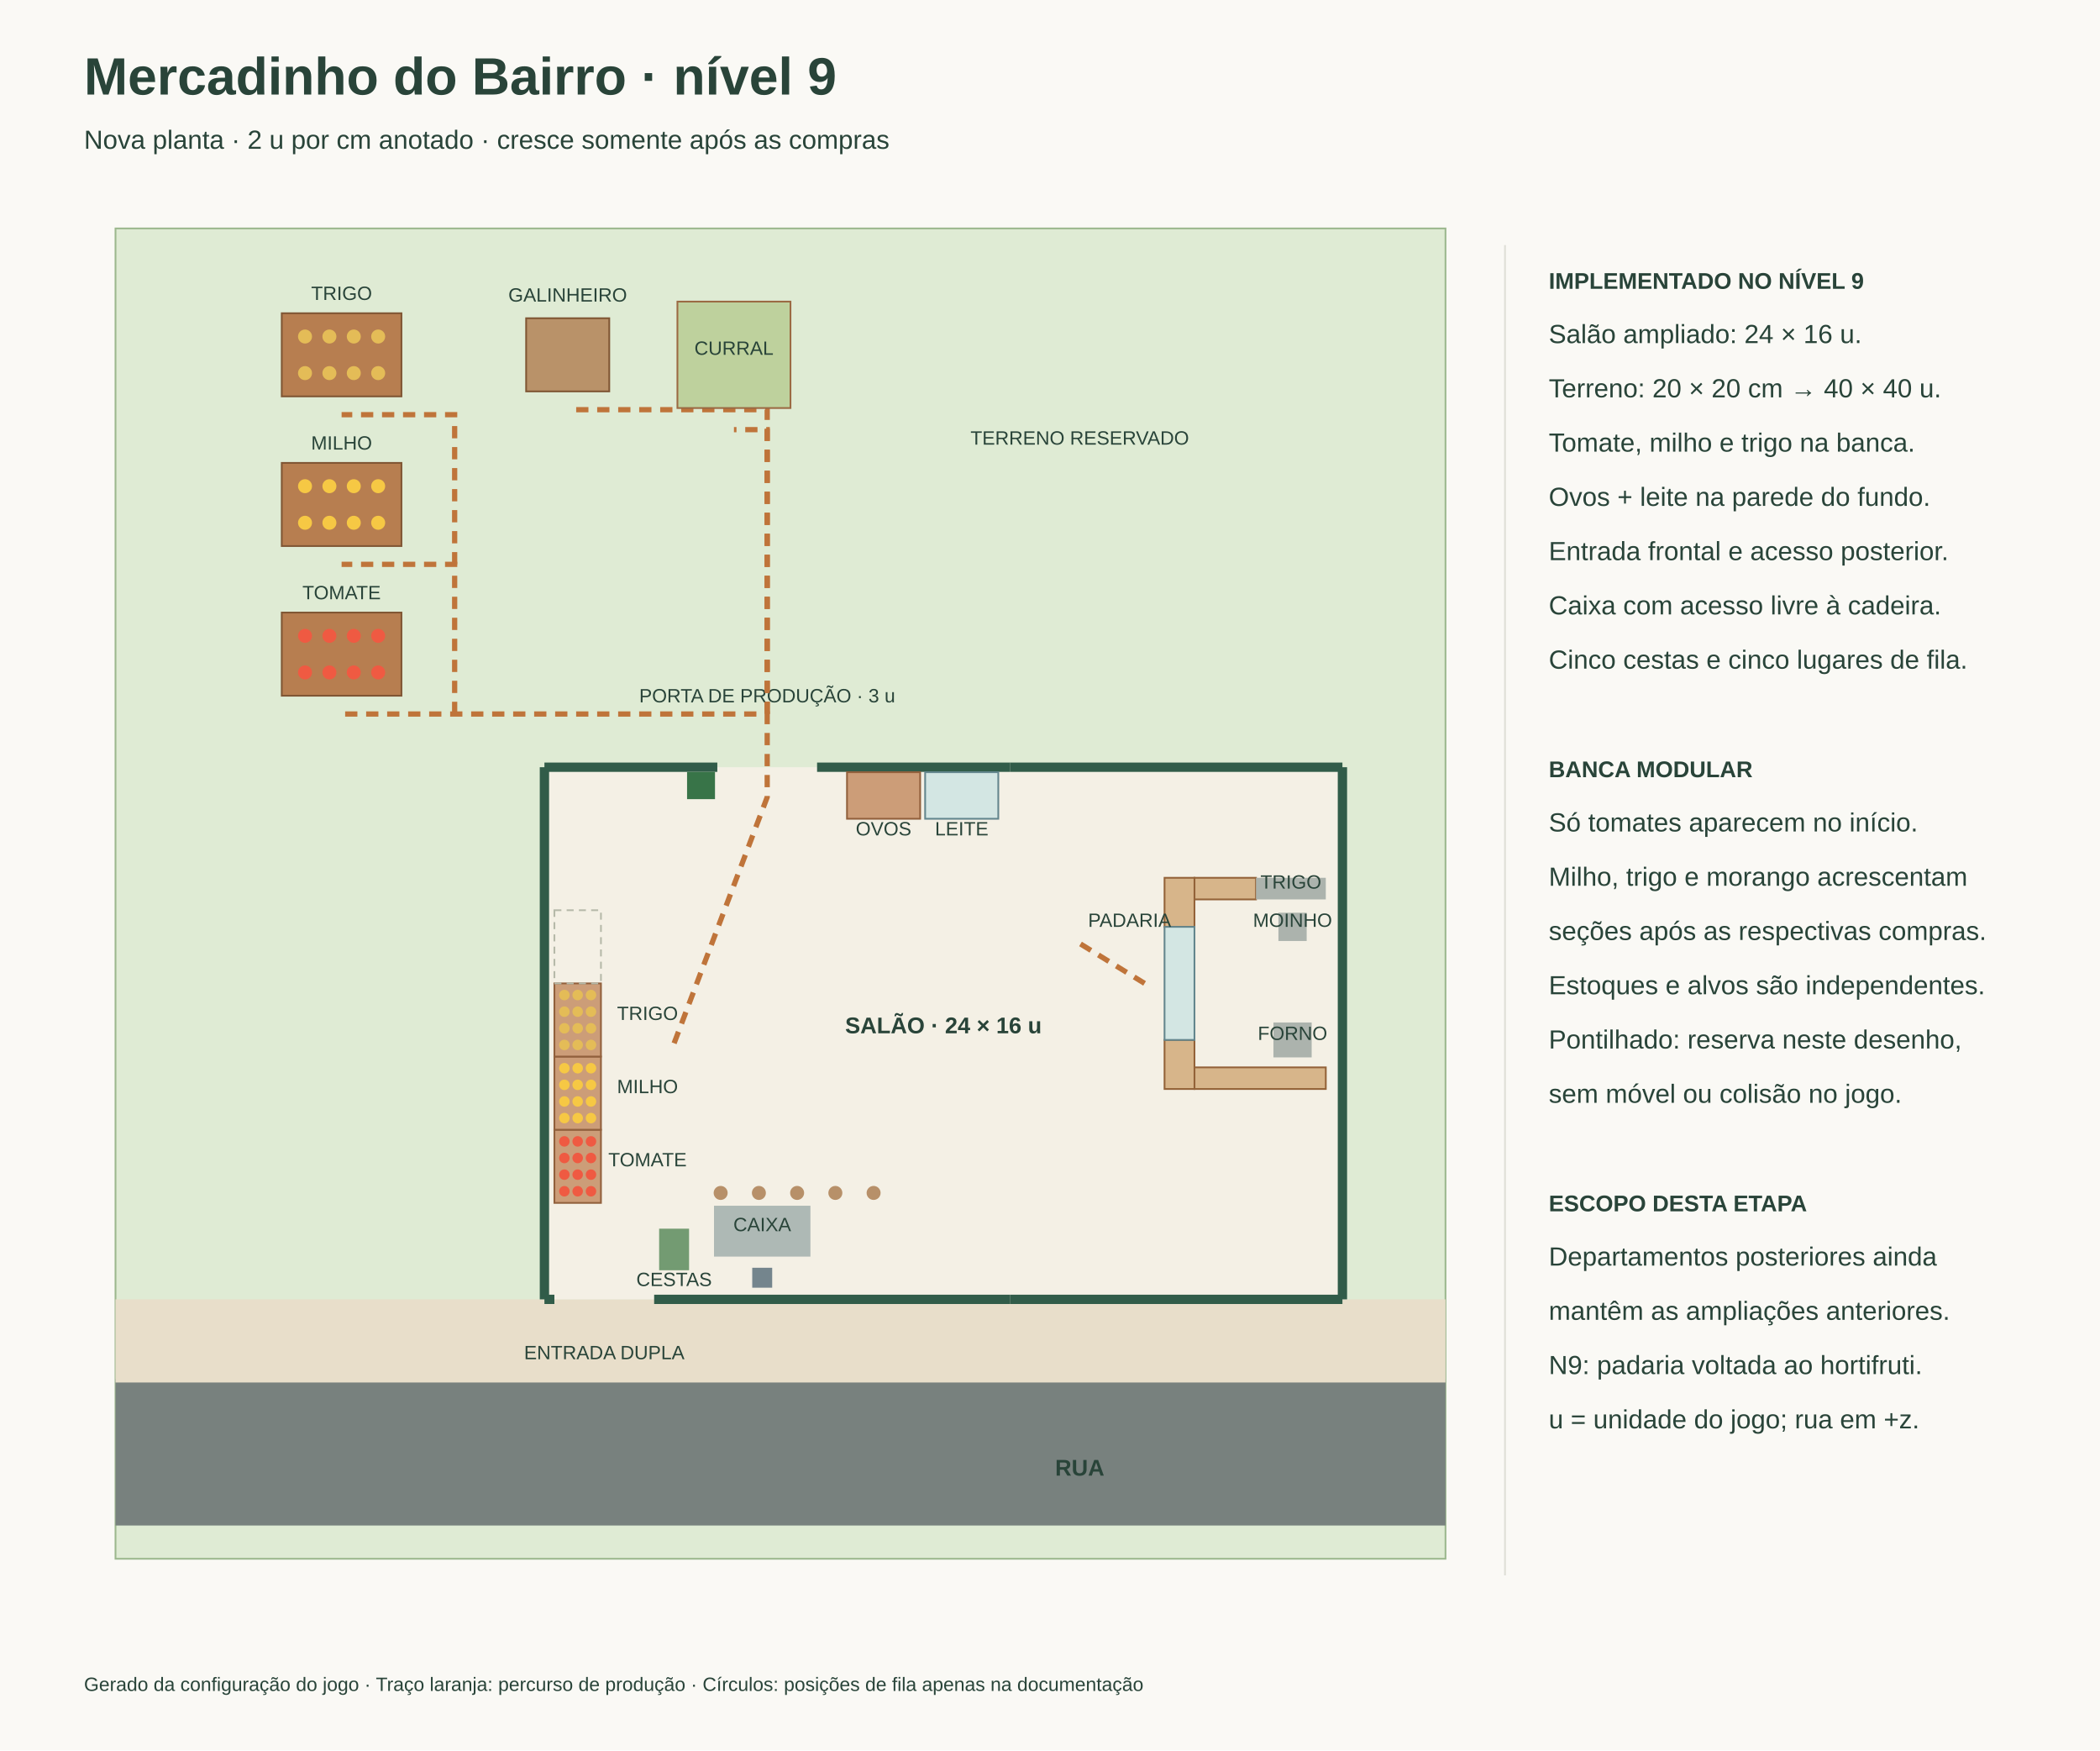
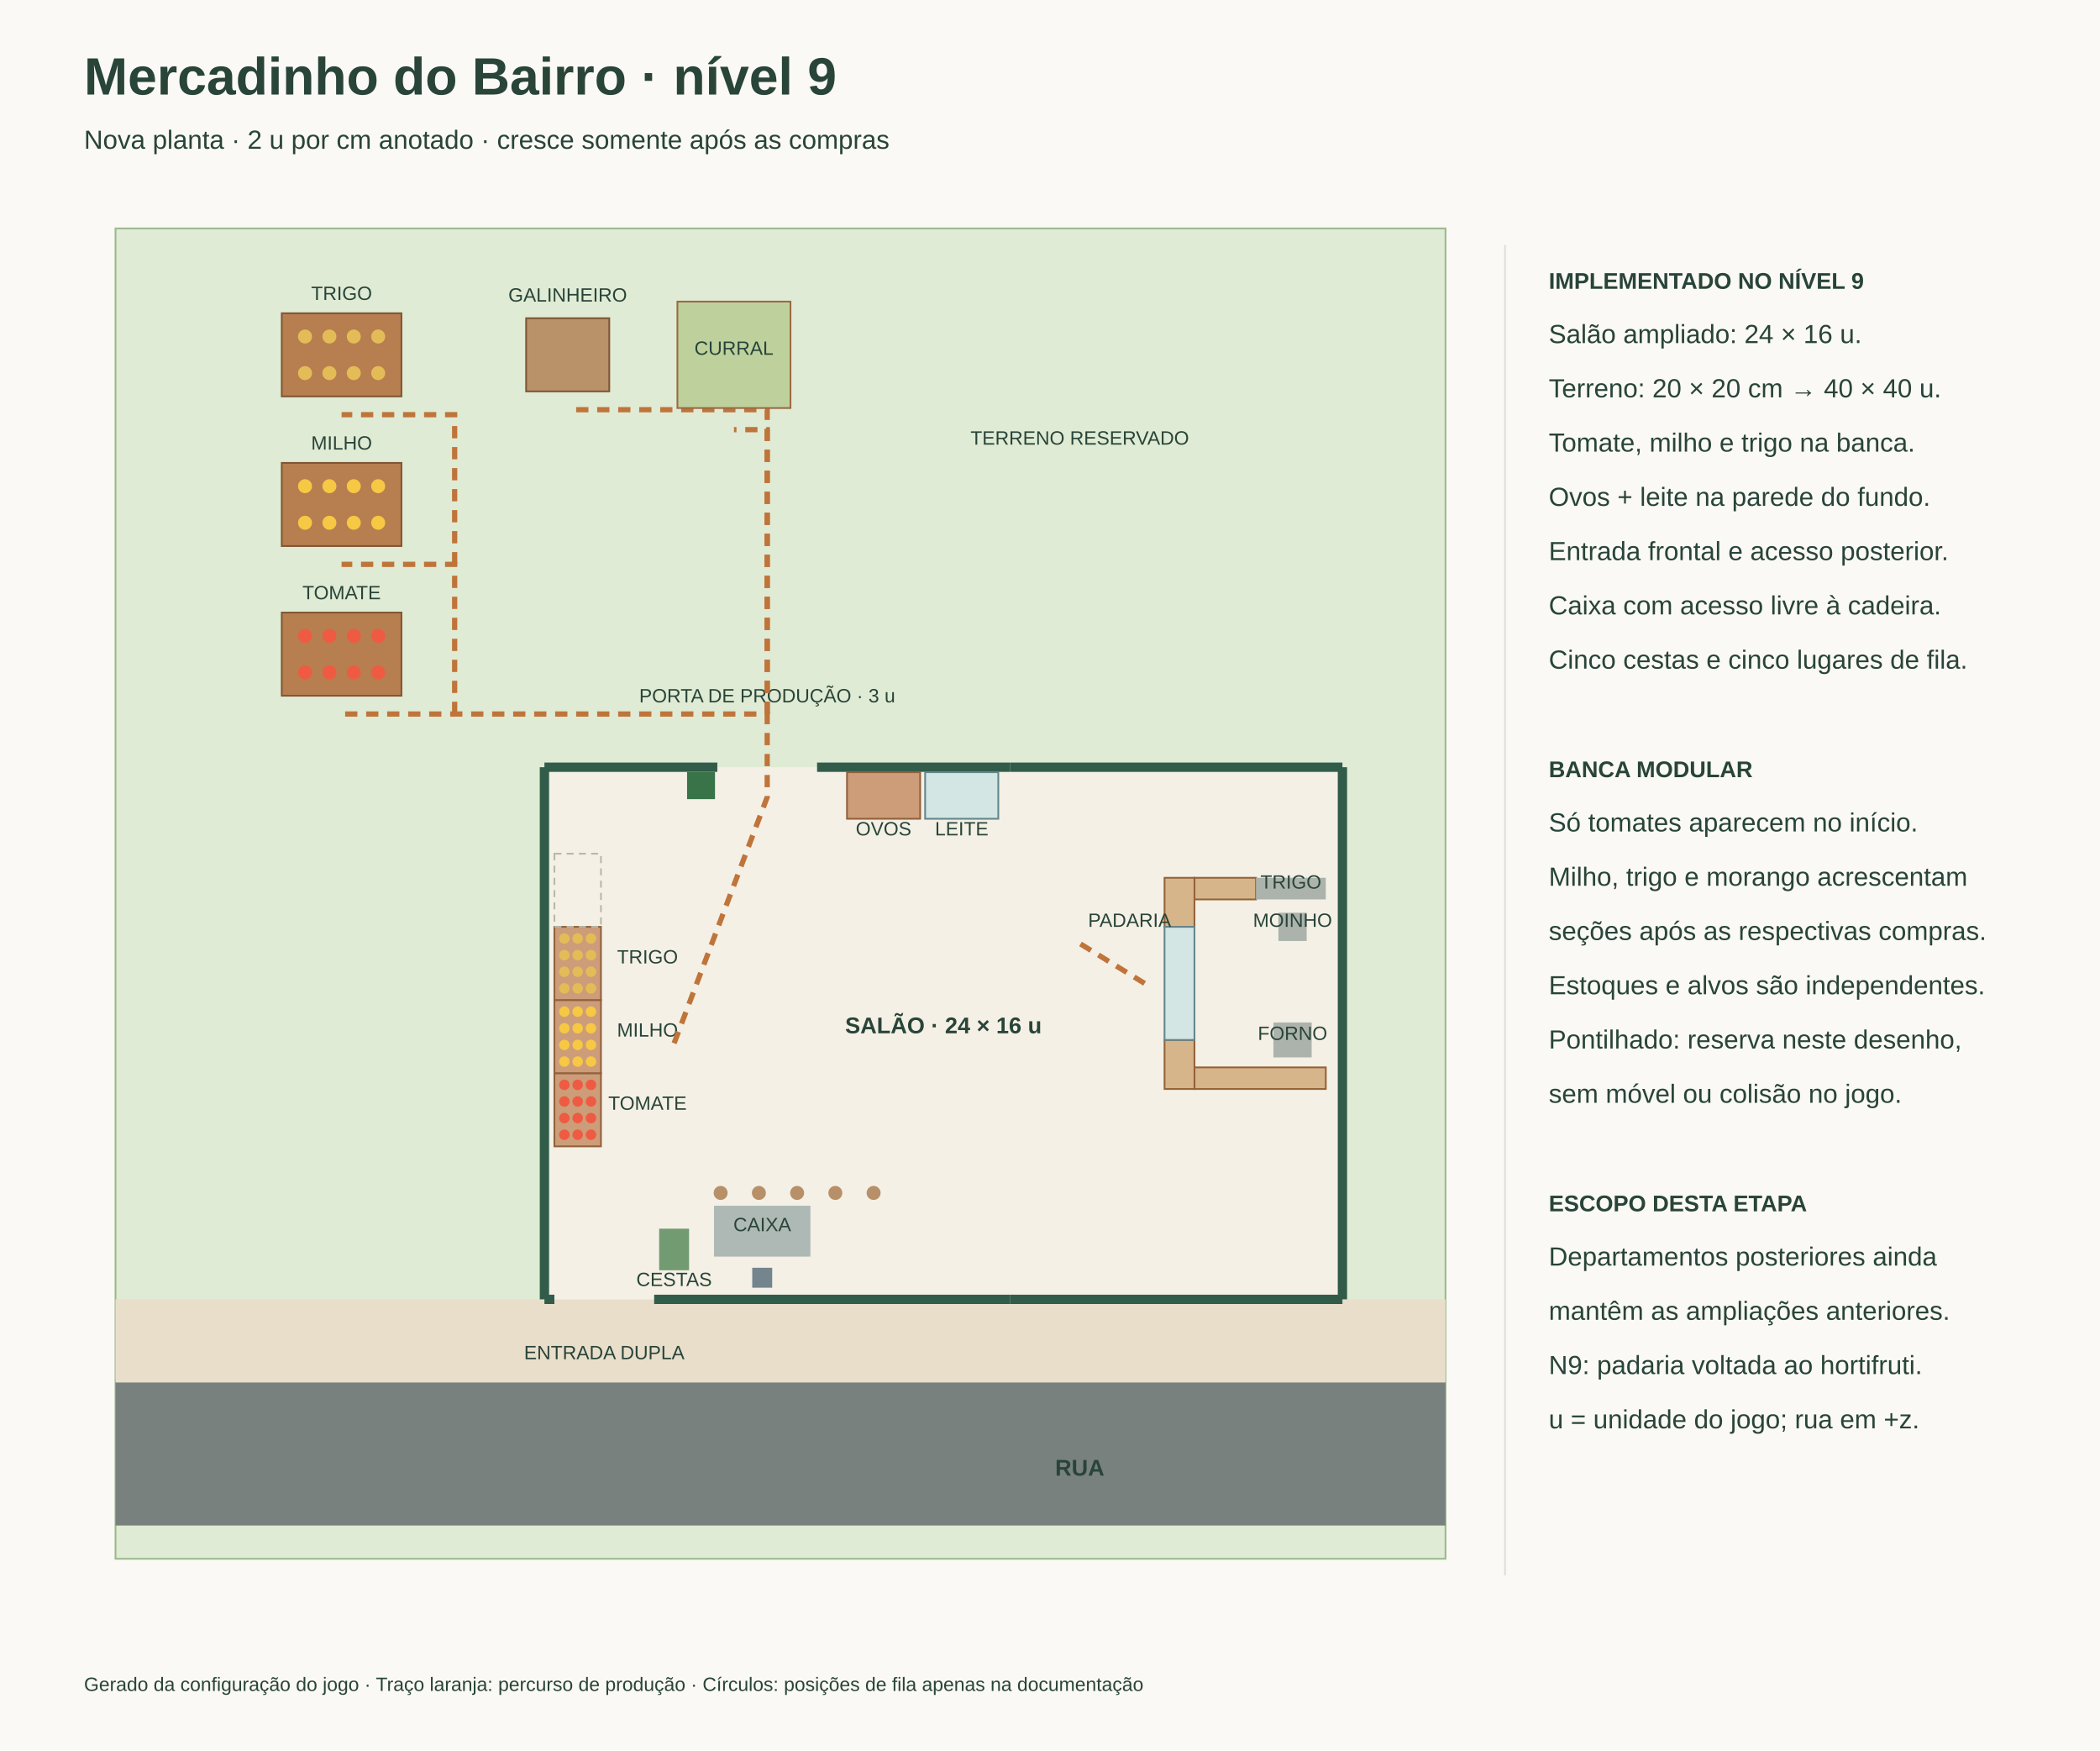
<svg xmlns="http://www.w3.org/2000/svg" width="1200" height="1000" viewBox="0 0 1200 1000" role="img" aria-labelledby="title desc">
  <style>text{font-family:Arial,sans-serif;fill:#294439}.title{font-size:30px;font-weight:bold}.label{font-size:13px;font-weight:bold}.note{font-size:15px}.small{font-size:11px}.wall{fill:#315c49}.route{fill:none;stroke:#bf743a;stroke-width:3;stroke-dasharray:7 5}</style>
  <rect width="1200" height="1000" fill="#faf9f5" />
  <text x="48" y="54" class="title">Mercadinho do Bairro · nível 9</text>
  <text x="48" y="85" class="note">Nova planta · 2 u por cm anotado · cresce somente após as compras</text>
  <rect x="66" y="130.5" width="760" height="760" fill="#dfebd4" stroke="#9cb88e" />
  <rect x="66" y="787.9" width="760" height="83.6" fill="#78817e" />
  <rect x="66" y="742.3" width="760" height="47.5" fill="#e8deca" />
  <text x="617" y="843" text-anchor="middle" class="label">RUA</text>
  <rect x="311.1" y="438.3" width="456" height="304" fill="#f4f0e5" />
  <rect x="311.1" y="435.64" width="98.8" height="5.32" fill="#315c49" />
  <rect x="466.9" y="435.64" width="110.2" height="5.32" fill="#315c49" />
  <rect x="308.44" y="438.3" width="5.32" height="304" fill="#315c49" />
  <rect x="311.1" y="739.64" width="5.7" height="5.32" fill="#315c49" />
  <rect x="373.8" y="739.64" width="203.3" height="5.32" fill="#315c49" />
  <rect x="577.1" y="435.64" width="190" height="5.32" fill="#315c49" />
  <rect x="577.1" y="739.64" width="190" height="5.32" fill="#315c49" />
  <rect x="764.44" y="438.3" width="5.32" height="304" fill="#315c49" />
  <rect x="392.61" y="440.96" width="15.96" height="15.58" fill="#387448" />
  <rect x="376.65" y="701.925" width="17.1" height="23.75" fill="#739b72" />
  <text x="385.2" y="734.7" text-anchor="middle" class="small">CESTAS</text>
  <rect x="408" y="688.815" width="55.1" height="29.07" fill="#aeb9b5" />
  <text x="435.55" y="703.35" text-anchor="middle" class="small">CAIXA</text>
  <rect x="429.85" y="724.25" width="11.4" height="11.4" fill="#74858d" />
-   <rect x="316.8" y="645.4" width="26.6" height="41.8" fill="#cc9d78" stroke="#91603c" />
-   <circle cx="322.5" cy="652.05" r="3" fill="#ef5a42" />
-   <circle cx="330.1" cy="652.05" r="3" fill="#ef5a42" />
-   <circle cx="337.7" cy="652.05" r="3" fill="#ef5a42" />
-   <circle cx="322.5" cy="661.55" r="3" fill="#ef5a42" />
-   <circle cx="330.1" cy="661.55" r="3" fill="#ef5a42" />
-   <circle cx="337.7" cy="661.55" r="3" fill="#ef5a42" />
-   <circle cx="322.5" cy="671.05" r="3" fill="#ef5a42" />
-   <circle cx="330.1" cy="671.05" r="3" fill="#ef5a42" />
-   <circle cx="337.7" cy="671.05" r="3" fill="#ef5a42" />
-   <circle cx="322.5" cy="680.55" r="3" fill="#ef5a42" />
-   <circle cx="330.1" cy="680.55" r="3" fill="#ef5a42" />
-   <circle cx="337.7" cy="680.55" r="3" fill="#ef5a42" />
-   <text x="370" y="666.3" text-anchor="middle" class="small">TOMATE</text>
+   <rect x="316.8" y="613.1" width="26.6" height="41.8" fill="#cc9d78" stroke="#91603c" />
+   <circle cx="322.5" cy="619.75" r="3" fill="#ef5a42" />
+   <circle cx="330.1" cy="619.75" r="3" fill="#ef5a42" />
+   <circle cx="337.7" cy="619.75" r="3" fill="#ef5a42" />
+   <circle cx="322.5" cy="629.25" r="3" fill="#ef5a42" />
+   <circle cx="330.1" cy="629.25" r="3" fill="#ef5a42" />
+   <circle cx="337.7" cy="629.25" r="3" fill="#ef5a42" />
+   <circle cx="322.5" cy="638.75" r="3" fill="#ef5a42" />
+   <circle cx="330.1" cy="638.75" r="3" fill="#ef5a42" />
+   <circle cx="337.7" cy="638.75" r="3" fill="#ef5a42" />
+   <circle cx="322.5" cy="648.25" r="3" fill="#ef5a42" />
+   <circle cx="330.1" cy="648.25" r="3" fill="#ef5a42" />
+   <circle cx="337.7" cy="648.25" r="3" fill="#ef5a42" />
+   <text x="370" y="634" text-anchor="middle" class="small">TOMATE</text>
  <rect x="161" y="349.95" width="68.4" height="47.5" fill="#b77e50" stroke="#805634" />
  <circle cx="174.3" cy="363.25" r="4" fill="#ef5a42" />
  <circle cx="188.233" cy="363.25" r="4" fill="#ef5a42" />
  <circle cx="202.167" cy="363.25" r="4" fill="#ef5a42" />
  <circle cx="216.1" cy="363.25" r="4" fill="#ef5a42" />
  <circle cx="174.3" cy="384.15" r="4" fill="#ef5a42" />
  <circle cx="188.233" cy="384.15" r="4" fill="#ef5a42" />
  <circle cx="202.167" cy="384.15" r="4" fill="#ef5a42" />
  <circle cx="216.1" cy="384.15" r="4" fill="#ef5a42" />
  <text x="195.2" y="342.35" text-anchor="middle" class="small">TOMATE</text>
-   <rect x="316.8" y="603.6" width="26.6" height="41.8" fill="#cc9d78" stroke="#91603c" />
-   <circle cx="322.5" cy="610.25" r="3" fill="#f6c844" />
-   <circle cx="330.1" cy="610.25" r="3" fill="#f6c844" />
-   <circle cx="337.7" cy="610.25" r="3" fill="#f6c844" />
-   <circle cx="322.5" cy="619.75" r="3" fill="#f6c844" />
-   <circle cx="330.1" cy="619.75" r="3" fill="#f6c844" />
-   <circle cx="337.7" cy="619.75" r="3" fill="#f6c844" />
-   <circle cx="322.5" cy="629.25" r="3" fill="#f6c844" />
-   <circle cx="330.1" cy="629.25" r="3" fill="#f6c844" />
-   <circle cx="337.7" cy="629.25" r="3" fill="#f6c844" />
-   <circle cx="322.5" cy="638.75" r="3" fill="#f6c844" />
-   <circle cx="330.1" cy="638.75" r="3" fill="#f6c844" />
-   <circle cx="337.7" cy="638.75" r="3" fill="#f6c844" />
-   <text x="370" y="624.5" text-anchor="middle" class="small">MILHO</text>
+   <rect x="316.8" y="571.3" width="26.6" height="41.8" fill="#cc9d78" stroke="#91603c" />
+   <circle cx="322.5" cy="577.95" r="3" fill="#f6c844" />
+   <circle cx="330.1" cy="577.95" r="3" fill="#f6c844" />
+   <circle cx="337.7" cy="577.95" r="3" fill="#f6c844" />
+   <circle cx="322.5" cy="587.45" r="3" fill="#f6c844" />
+   <circle cx="330.1" cy="587.45" r="3" fill="#f6c844" />
+   <circle cx="337.7" cy="587.45" r="3" fill="#f6c844" />
+   <circle cx="322.5" cy="596.95" r="3" fill="#f6c844" />
+   <circle cx="330.1" cy="596.95" r="3" fill="#f6c844" />
+   <circle cx="337.7" cy="596.95" r="3" fill="#f6c844" />
+   <circle cx="322.5" cy="606.45" r="3" fill="#f6c844" />
+   <circle cx="330.1" cy="606.45" r="3" fill="#f6c844" />
+   <circle cx="337.7" cy="606.45" r="3" fill="#f6c844" />
+   <text x="370" y="592.2" text-anchor="middle" class="small">MILHO</text>
  <rect x="161" y="264.45" width="68.4" height="47.5" fill="#b77e50" stroke="#805634" />
  <circle cx="174.3" cy="277.75" r="4" fill="#f6c844" />
  <circle cx="188.233" cy="277.75" r="4" fill="#f6c844" />
  <circle cx="202.167" cy="277.75" r="4" fill="#f6c844" />
  <circle cx="216.1" cy="277.75" r="4" fill="#f6c844" />
  <circle cx="174.3" cy="298.65" r="4" fill="#f6c844" />
  <circle cx="188.233" cy="298.65" r="4" fill="#f6c844" />
  <circle cx="202.167" cy="298.65" r="4" fill="#f6c844" />
  <circle cx="216.1" cy="298.65" r="4" fill="#f6c844" />
  <text x="195.2" y="256.85" text-anchor="middle" class="small">MILHO</text>
-   <rect x="316.8" y="561.8" width="26.6" height="41.8" fill="#cc9d78" stroke="#91603c" />
-   <circle cx="322.5" cy="568.45" r="3" fill="#e4bc57" />
-   <circle cx="330.1" cy="568.45" r="3" fill="#e4bc57" />
-   <circle cx="337.7" cy="568.45" r="3" fill="#e4bc57" />
-   <circle cx="322.5" cy="577.95" r="3" fill="#e4bc57" />
-   <circle cx="330.1" cy="577.95" r="3" fill="#e4bc57" />
-   <circle cx="337.7" cy="577.95" r="3" fill="#e4bc57" />
-   <circle cx="322.5" cy="587.45" r="3" fill="#e4bc57" />
-   <circle cx="330.1" cy="587.45" r="3" fill="#e4bc57" />
-   <circle cx="337.7" cy="587.45" r="3" fill="#e4bc57" />
-   <circle cx="322.5" cy="596.95" r="3" fill="#e4bc57" />
-   <circle cx="330.1" cy="596.95" r="3" fill="#e4bc57" />
-   <circle cx="337.7" cy="596.95" r="3" fill="#e4bc57" />
-   <text x="370" y="582.7" text-anchor="middle" class="small">TRIGO</text>
+   <rect x="316.8" y="529.5" width="26.6" height="41.8" fill="#cc9d78" stroke="#91603c" />
+   <circle cx="322.5" cy="536.15" r="3" fill="#e4bc57" />
+   <circle cx="330.1" cy="536.15" r="3" fill="#e4bc57" />
+   <circle cx="337.7" cy="536.15" r="3" fill="#e4bc57" />
+   <circle cx="322.5" cy="545.65" r="3" fill="#e4bc57" />
+   <circle cx="330.1" cy="545.65" r="3" fill="#e4bc57" />
+   <circle cx="337.7" cy="545.65" r="3" fill="#e4bc57" />
+   <circle cx="322.5" cy="555.15" r="3" fill="#e4bc57" />
+   <circle cx="330.1" cy="555.15" r="3" fill="#e4bc57" />
+   <circle cx="337.7" cy="555.15" r="3" fill="#e4bc57" />
+   <circle cx="322.5" cy="564.65" r="3" fill="#e4bc57" />
+   <circle cx="330.1" cy="564.65" r="3" fill="#e4bc57" />
+   <circle cx="337.7" cy="564.65" r="3" fill="#e4bc57" />
+   <text x="370" y="550.4" text-anchor="middle" class="small">TRIGO</text>
  <rect x="161" y="178.95" width="68.4" height="47.5" fill="#b77e50" stroke="#805634" />
  <circle cx="174.3" cy="192.25" r="4" fill="#e4bc57" />
  <circle cx="188.233" cy="192.25" r="4" fill="#e4bc57" />
  <circle cx="202.167" cy="192.25" r="4" fill="#e4bc57" />
  <circle cx="216.1" cy="192.25" r="4" fill="#e4bc57" />
  <circle cx="174.3" cy="213.15" r="4" fill="#e4bc57" />
  <circle cx="188.233" cy="213.15" r="4" fill="#e4bc57" />
  <circle cx="202.167" cy="213.15" r="4" fill="#e4bc57" />
  <circle cx="216.1" cy="213.15" r="4" fill="#e4bc57" />
  <text x="195.2" y="171.35" text-anchor="middle" class="small">TRIGO</text>
  <path d="M385.2,596L438.4,455.4L438.4,407.9L195.2,407.9" class="route" />
  <path d="M259.8,322.4L259.8,236.9L195.2,236.9" class="route" />
  <path d="M259.8,407.9L259.8,322.4L195.2,322.4" class="route" />
  <rect x="484" y="441.15" width="41.8" height="26.6" fill="#cc9d78" stroke="#91603c" />
  <text x="504.9" y="477.25" text-anchor="middle" class="small">OVOS</text>
  <rect x="300.65" y="181.8" width="47.5" height="41.8" fill="#b99269" stroke="#805634" />
  <text x="324.4" y="172.3" text-anchor="middle" class="small">GALINHEIRO</text>
  <path d="M438.4,407.9L438.4,234.05L324.4,234.05" class="route" />
  <text x="438.4" y="401.25" text-anchor="middle" class="small">PORTA DE PRODUÇÃO · 3 u</text>
  <rect x="528.65" y="441.15" width="41.8" height="26.6" fill="#d3e6e3" stroke="#63868d" />
  <text x="549.55" y="477.25" text-anchor="middle" class="small">LEITE</text>
  <rect x="387.1" y="172.3" width="64.6" height="60.8" fill="#bed19d" stroke="#9b6a43" />
  <text x="419.4" y="202.7" text-anchor="middle" class="small">CURRAL</text>
  <path d="M438.4,407.9L438.4,245.45L419.4,245.45" class="route" />
  <text x="345.3" y="776.5" text-anchor="middle" class="small">ENTRADA DUPLA</text>
  <circle cx="411.8" cy="681.5" r="4" fill="#b79069" />
  <circle cx="433.65" cy="681.5" r="4" fill="#b79069" />
  <circle cx="455.5" cy="681.5" r="4" fill="#b79069" />
  <circle cx="477.35" cy="681.5" r="4" fill="#b79069" />
  <circle cx="499.2" cy="681.5" r="4" fill="#b79069" />
-   <rect x="316.8" y="520" width="26.6" height="41.8" fill="none" stroke="#b6b9a9" stroke-dasharray="4 3" />
+   <rect x="316.8" y="487.7" width="26.6" height="41.8" fill="none" stroke="#b6b9a9" stroke-dasharray="4 3" />
  <text x="617" y="254" text-anchor="middle" class="small">TERRENO RESERVADO</text>
  <text x="539.1" y="590.3" text-anchor="middle" class="label">SALÃO · 24 × 16 u</text>
  <rect x="682.55" y="609.775" width="75.05" height="12.35" fill="#d7b58a" stroke="#936238" />
  <rect x="682.55" y="501.475" width="35.15" height="12.35" fill="#d7b58a" stroke="#936238" />
  <rect x="665.45" y="501.475" width="17.1" height="28.025" fill="#d7b58a" stroke="#936238" />
  <rect x="665.45" y="594.1" width="17.1" height="28.025" fill="#d7b58a" stroke="#936238" />
  <rect x="665.45" y="529.5" width="17.1" height="64.6" fill="#d3e6e3" stroke="#63868d" />
  <rect x="717.7" y="501.475" width="39.9" height="12.35" fill="#acb3ad" />
  <text x="737.65" y="507.65" text-anchor="middle" class="small">TRIGO</text>
  <rect x="730.525" y="521.425" width="16.15" height="16.15" fill="#acb3ad" />
  <text x="738.6" y="529.5" text-anchor="middle" class="small">MOINHO</text>
  <rect x="727.675" y="584.125" width="21.85" height="19.95" fill="#acb3ad" />
  <text x="738.6" y="594.1" text-anchor="middle" class="small">FORNO</text>
  <text x="645.5" y="529.5" text-anchor="middle" class="small">PADARIA</text>
  <path d="M654.05,561.8L617,539" class="route" />
  <path d="M860 140V900" stroke="#dedfd7" />
  <text x="885" y="165" class="label">IMPLEMENTADO NO NÍVEL 9</text>
  <text x="885" y="196" class="note">Salão ampliado: 24 × 16 u.</text>
  <text x="885" y="227" class="note">Terreno: 20 × 20 cm → 40 × 40 u.</text>
  <text x="885" y="258" class="note">Tomate, milho e trigo na banca.</text>
  <text x="885" y="289" class="note">Ovos + leite na parede do fundo.</text>
  <text x="885" y="320" class="note">Entrada frontal e acesso posterior.</text>
  <text x="885" y="351" class="note">Caixa com acesso livre à cadeira.</text>
  <text x="885" y="382" class="note">Cinco cestas e cinco lugares de fila.</text>
  <text x="885" y="413" class="note" />
  <text x="885" y="444" class="label">BANCA MODULAR</text>
  <text x="885" y="475" class="note">Só tomates aparecem no início.</text>
  <text x="885" y="506" class="note">Milho, trigo e morango acrescentam</text>
  <text x="885" y="537" class="note">seções após as respectivas compras.</text>
  <text x="885" y="568" class="note">Estoques e alvos são independentes.</text>
  <text x="885" y="599" class="note">Pontilhado: reserva neste desenho,</text>
  <text x="885" y="630" class="note">sem móvel ou colisão no jogo.</text>
  <text x="885" y="661" class="note" />
  <text x="885" y="692" class="label">ESCOPO DESTA ETAPA</text>
  <text x="885" y="723" class="note">Departamentos posteriores ainda</text>
  <text x="885" y="754" class="note">mantêm as ampliações anteriores.</text>
  <text x="885" y="785" class="note">N9: padaria voltada ao hortifruti.</text>
  <text x="885" y="816" class="note">u = unidade do jogo; rua em +z.</text>
  <text x="48" y="966" class="small">Gerado da configuração do jogo · Traço laranja: percurso de produção · Círculos: posições de fila apenas na documentação</text>
</svg>
